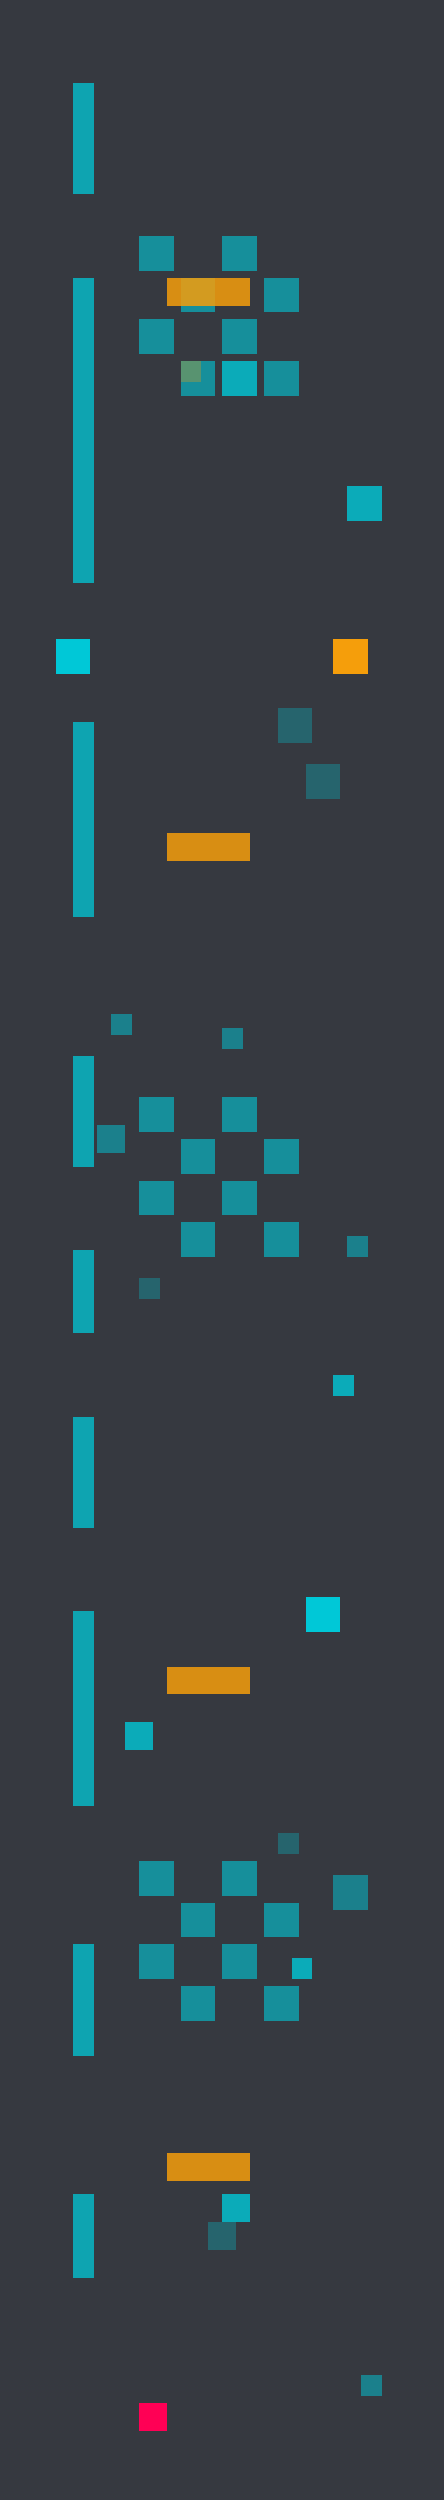
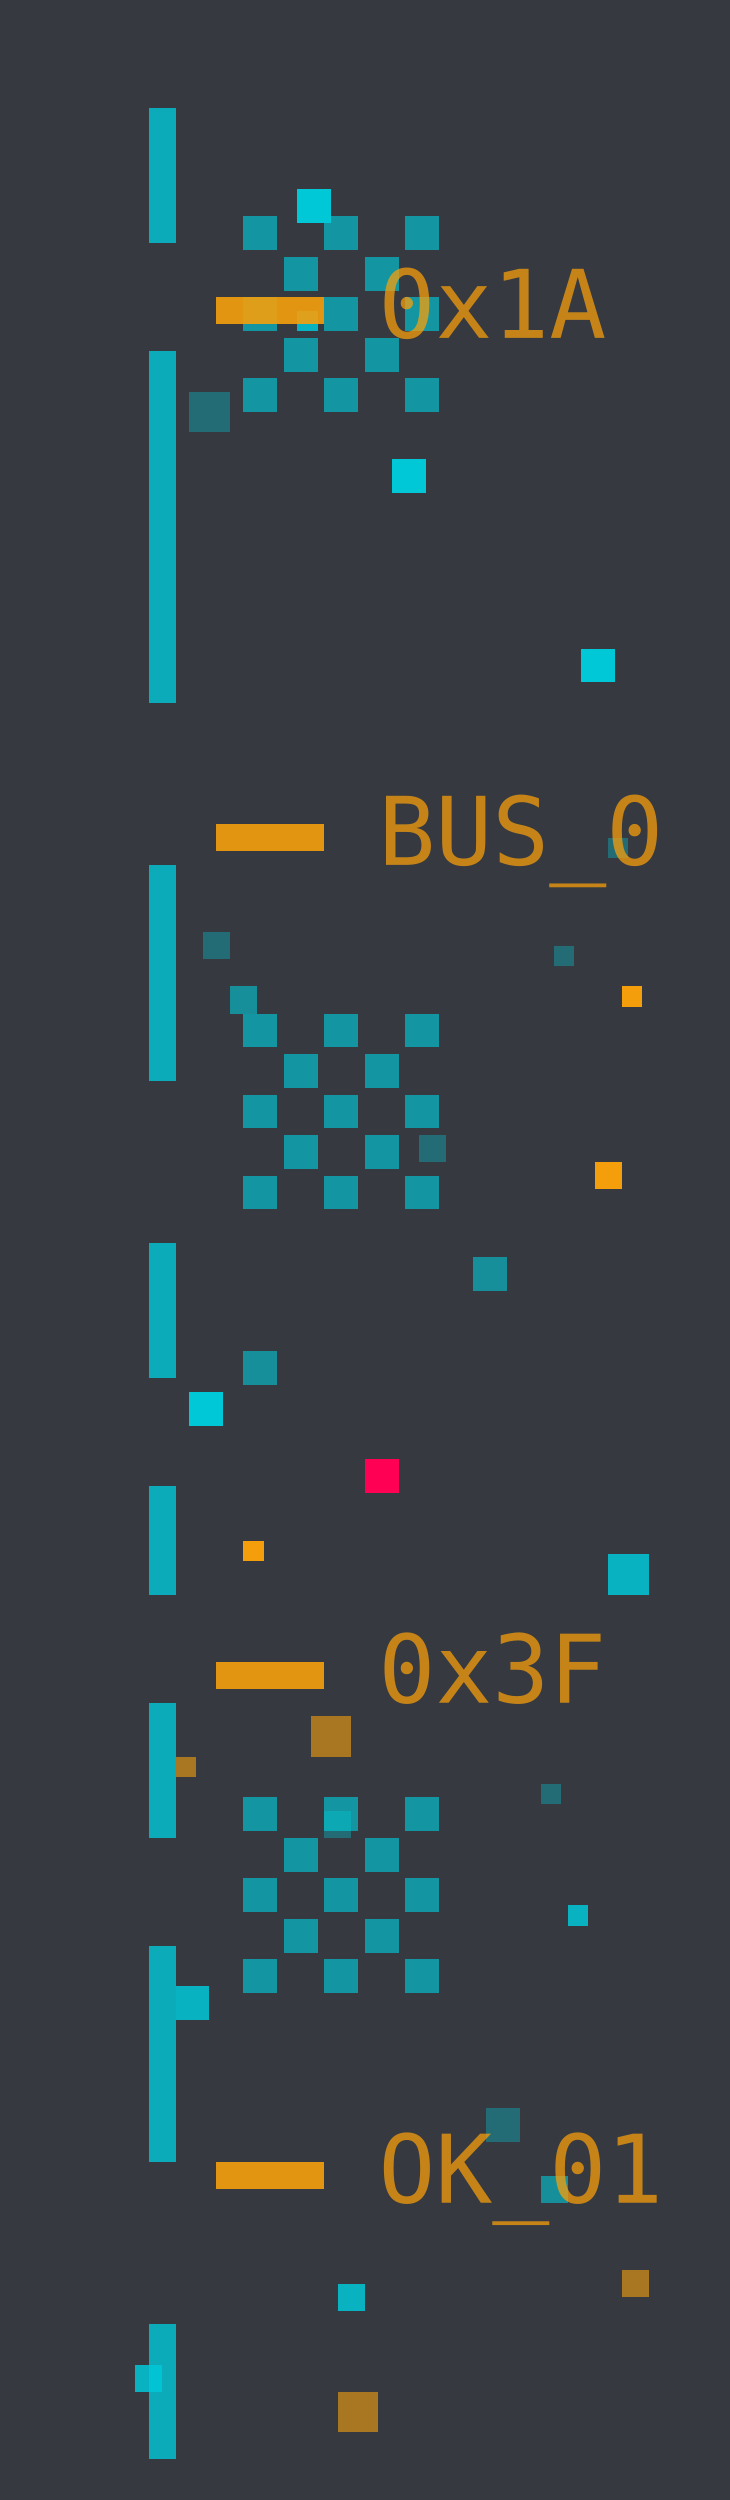
- <svg xmlns="http://www.w3.org/2000/svg" viewBox="0 0 32 180" width="32" height="180" shape-rendering="crispEdges">
+ <svg xmlns="http://www.w3.org/2000/svg" viewBox="0 0 54 185" width="54" height="185" shape-rendering="crispEdges">
  <defs>
    <style>
-       @keyframes ditherPulse {
-         0%, 100% { opacity: 0.35; }
-         50% { opacity: 0.95; }
-       }
+       @keyframes ditherPulse { 0%, 100% { opacity: 0.35; } 50% { opacity: 0.95; } }
      .pulse-px { animation: ditherPulse 2s infinite ease-in-out; }
    </style>
  </defs>
-   <rect width="32" height="180" fill="rgba(10, 14, 23, 0.82)" />
-   <line x1="6" y1="6" x2="6" y2="14" stroke="#00C8D7" stroke-width="1.5" opacity="0.75" />
-   <line x1="6" y1="20" x2="6" y2="42" stroke="#00C8D7" stroke-width="1.5" opacity="0.75" />
-   <line x1="6" y1="52" x2="6" y2="66" stroke="#00C8D7" stroke-width="1.5" opacity="0.75" />
-   <line x1="6" y1="76" x2="6" y2="84" stroke="#00C8D7" stroke-width="1.5" opacity="0.75" />
-   <line x1="6" y1="90" x2="6" y2="96" stroke="#00C8D7" stroke-width="1.5" opacity="0.75" />
-   <line x1="6" y1="102" x2="6" y2="110" stroke="#00C8D7" stroke-width="1.5" opacity="0.75" />
-   <line x1="6" y1="116" x2="6" y2="130" stroke="#00C8D7" stroke-width="1.5" opacity="0.75" />
-   <line x1="6" y1="140" x2="6" y2="148" stroke="#00C8D7" stroke-width="1.5" opacity="0.75" />
-   <line x1="6" y1="158" x2="6" y2="164" stroke="#00C8D7" stroke-width="1.5" opacity="0.75" />
-   <rect x="10" y="17" width="2.5" height="2.5" fill="#00C8D7" opacity="0.6" />
-   <rect x="16" y="17" width="2.5" height="2.5" fill="#00C8D7" opacity="0.6" />
-   <rect x="13" y="20" width="2.5" height="2.5" fill="#00C8D7" opacity="0.6" />
-   <rect x="19" y="20" width="2.5" height="2.5" fill="#00C8D7" opacity="0.6" />
-   <rect x="10" y="23" width="2.5" height="2.5" fill="#00C8D7" opacity="0.6" />
-   <rect x="16" y="23" width="2.5" height="2.5" fill="#00C8D7" opacity="0.6" />
-   <rect x="13" y="26" width="2.5" height="2.5" fill="#00C8D7" opacity="0.6" />
-   <rect x="19" y="26" width="2.5" height="2.5" fill="#00C8D7" opacity="0.6" />
-   <rect x="10" y="79" width="2.5" height="2.5" fill="#00C8D7" opacity="0.6" />
-   <rect x="16" y="79" width="2.5" height="2.5" fill="#00C8D7" opacity="0.6" />
-   <rect x="13" y="82" width="2.5" height="2.5" fill="#00C8D7" opacity="0.6" />
-   <rect x="19" y="82" width="2.5" height="2.5" fill="#00C8D7" opacity="0.6" />
-   <rect x="10" y="85" width="2.5" height="2.5" fill="#00C8D7" opacity="0.6" />
-   <rect x="16" y="85" width="2.5" height="2.5" fill="#00C8D7" opacity="0.6" />
-   <rect x="13" y="88" width="2.5" height="2.5" fill="#00C8D7" opacity="0.6" />
-   <rect x="19" y="88" width="2.5" height="2.5" fill="#00C8D7" opacity="0.6" />
-   <rect x="10" y="134" width="2.5" height="2.5" fill="#00C8D7" opacity="0.6" />
-   <rect x="16" y="134" width="2.5" height="2.5" fill="#00C8D7" opacity="0.6" />
-   <rect x="13" y="137" width="2.5" height="2.5" fill="#00C8D7" opacity="0.6" />
-   <rect x="19" y="137" width="2.5" height="2.5" fill="#00C8D7" opacity="0.6" />
-   <rect x="10" y="140" width="2.5" height="2.5" fill="#00C8D7" opacity="0.6" />
-   <rect x="16" y="140" width="2.5" height="2.5" fill="#00C8D7" opacity="0.6" />
-   <rect x="13" y="143" width="2.5" height="2.5" fill="#00C8D7" opacity="0.6" />
-   <rect x="19" y="143" width="2.5" height="2.5" fill="#00C8D7" opacity="0.6" />
-   <rect x="4" y="46" width="2.5" height="2.5" fill="#00C8D7" opacity="1.00" />
-   <rect x="10" y="92" width="1.5" height="1.5" fill="#00C8D7" opacity="0.30" />
-   <rect x="15" y="160" width="2" height="2" fill="#00C8D7" opacity="0.30" />
-   <rect x="16" y="26" width="2.5" height="2.5" fill="#00C8D7" opacity="0.80" />
-   <rect x="22" y="55" width="2.5" height="2.5" fill="#00C8D7" opacity="0.30" />
-   <rect x="13" y="26" width="1.5" height="1.5" fill="#F59E0B" opacity="0.30" />
-   <rect x="24" y="99" width="1.5" height="1.5" fill="#00C8D7" opacity="0.80" />
-   <rect x="26" y="171" width="1.5" height="1.5" fill="#00C8D7" opacity="0.50" />
-   <rect x="9" y="124" width="2" height="2" fill="#00C8D7" opacity="0.80" />
-   <rect x="25" y="89" width="1.5" height="1.5" fill="#00C8D7" opacity="0.50" />
-   <rect x="16" y="74" width="1.5" height="1.5" fill="#00C8D7" opacity="0.50" />
-   <rect x="10" y="173" width="2" height="2" fill="#FF0055" opacity="1.00" />
-   <rect x="8" y="73" width="1.5" height="1.5" fill="#00C8D7" opacity="0.50" />
-   <rect x="22" y="115" width="2.5" height="2.5" fill="#00C8D7" opacity="1.00" />
-   <rect x="20" y="132" width="1.5" height="1.5" fill="#00C8D7" opacity="0.30" />
-   <rect x="24" y="46" width="2.5" height="2.5" fill="#F59E0B" opacity="1.00" />
-   <rect x="16" y="158" width="2" height="2" fill="#00C8D7" opacity="0.80" />
-   <rect x="25" y="35" width="2.5" height="2.5" fill="#00C8D7" opacity="0.80" />
-   <rect x="7" y="81" width="2" height="2" fill="#00C8D7" opacity="0.50" />
-   <rect x="20" y="51" width="2.5" height="2.5" fill="#00C8D7" opacity="0.30" />
-   <rect x="24" y="135" width="2.5" height="2.5" fill="#00C8D7" opacity="0.50" />
-   <rect x="21" y="141" width="1.5" height="1.5" fill="#00C8D7" opacity="0.80" />
-   <rect x="12" y="20" width="6" height="2" fill="#F59E0B" opacity="0.85" />
-   <rect x="12" y="60" width="6" height="2" fill="#F59E0B" opacity="0.85" />
-   <rect x="12" y="120" width="6" height="2" fill="#F59E0B" opacity="0.85" />
-   <rect x="12" y="155" width="6" height="2" fill="#F59E0B" opacity="0.85" />
+   <rect width="54" height="185" fill="rgba(10, 14, 23, 0.82)" />
+   <line x1="12" y1="8" x2="12" y2="18" stroke="#00C8D7" stroke-width="2" opacity="0.8" />
+   <line x1="12" y1="26" x2="12" y2="52" stroke="#00C8D7" stroke-width="2" opacity="0.8" />
+   <line x1="12" y1="64" x2="12" y2="80" stroke="#00C8D7" stroke-width="2" opacity="0.8" />
+   <line x1="12" y1="92" x2="12" y2="102" stroke="#00C8D7" stroke-width="2" opacity="0.8" />
+   <line x1="12" y1="110" x2="12" y2="118" stroke="#00C8D7" stroke-width="2" opacity="0.8" />
+   <line x1="12" y1="126" x2="12" y2="136" stroke="#00C8D7" stroke-width="2" opacity="0.8" />
+   <line x1="12" y1="144" x2="12" y2="160" stroke="#00C8D7" stroke-width="2" opacity="0.8" />
+   <line x1="12" y1="172" x2="12" y2="182" stroke="#00C8D7" stroke-width="2" opacity="0.8" />
+   <rect x="18" y="16" width="2.5" height="2.5" fill="#00C8D7" opacity="0.65" />
+   <rect x="24" y="16" width="2.5" height="2.5" fill="#00C8D7" opacity="0.65" />
+   <rect x="30" y="16" width="2.5" height="2.5" fill="#00C8D7" opacity="0.65" />
+   <rect x="21" y="19" width="2.5" height="2.5" fill="#00C8D7" opacity="0.65" />
+   <rect x="27" y="19" width="2.5" height="2.5" fill="#00C8D7" opacity="0.65" />
+   <rect x="18" y="22" width="2.5" height="2.5" fill="#00C8D7" opacity="0.65" />
+   <rect x="24" y="22" width="2.5" height="2.5" fill="#00C8D7" opacity="0.65" />
+   <rect x="30" y="22" width="2.5" height="2.5" fill="#00C8D7" opacity="0.65" />
+   <rect x="21" y="25" width="2.5" height="2.5" fill="#00C8D7" opacity="0.65" />
+   <rect x="27" y="25" width="2.5" height="2.5" fill="#00C8D7" opacity="0.65" />
+   <rect x="18" y="28" width="2.5" height="2.5" fill="#00C8D7" opacity="0.65" />
+   <rect x="24" y="28" width="2.5" height="2.5" fill="#00C8D7" opacity="0.65" />
+   <rect x="30" y="28" width="2.5" height="2.5" fill="#00C8D7" opacity="0.65" />
+   <rect x="18" y="75" width="2.5" height="2.5" fill="#00C8D7" opacity="0.65" />
+   <rect x="24" y="75" width="2.5" height="2.5" fill="#00C8D7" opacity="0.65" />
+   <rect x="30" y="75" width="2.5" height="2.5" fill="#00C8D7" opacity="0.65" />
+   <rect x="21" y="78" width="2.5" height="2.5" fill="#00C8D7" opacity="0.65" />
+   <rect x="27" y="78" width="2.5" height="2.5" fill="#00C8D7" opacity="0.65" />
+   <rect x="18" y="81" width="2.5" height="2.5" fill="#00C8D7" opacity="0.65" />
+   <rect x="24" y="81" width="2.5" height="2.5" fill="#00C8D7" opacity="0.65" />
+   <rect x="30" y="81" width="2.5" height="2.5" fill="#00C8D7" opacity="0.65" />
+   <rect x="21" y="84" width="2.5" height="2.5" fill="#00C8D7" opacity="0.65" />
+   <rect x="27" y="84" width="2.5" height="2.5" fill="#00C8D7" opacity="0.65" />
+   <rect x="18" y="87" width="2.5" height="2.5" fill="#00C8D7" opacity="0.65" />
+   <rect x="24" y="87" width="2.5" height="2.5" fill="#00C8D7" opacity="0.65" />
+   <rect x="30" y="87" width="2.5" height="2.5" fill="#00C8D7" opacity="0.65" />
+   <rect x="18" y="133" width="2.5" height="2.5" fill="#00C8D7" opacity="0.65" />
+   <rect x="24" y="133" width="2.5" height="2.5" fill="#00C8D7" opacity="0.65" />
+   <rect x="30" y="133" width="2.5" height="2.5" fill="#00C8D7" opacity="0.65" />
+   <rect x="21" y="136" width="2.5" height="2.5" fill="#00C8D7" opacity="0.65" />
+   <rect x="27" y="136" width="2.5" height="2.5" fill="#00C8D7" opacity="0.65" />
+   <rect x="18" y="139" width="2.5" height="2.5" fill="#00C8D7" opacity="0.65" />
+   <rect x="24" y="139" width="2.5" height="2.5" fill="#00C8D7" opacity="0.65" />
+   <rect x="30" y="139" width="2.5" height="2.5" fill="#00C8D7" opacity="0.65" />
+   <rect x="21" y="142" width="2.5" height="2.5" fill="#00C8D7" opacity="0.65" />
+   <rect x="27" y="142" width="2.5" height="2.5" fill="#00C8D7" opacity="0.65" />
+   <rect x="18" y="145" width="2.5" height="2.5" fill="#00C8D7" opacity="0.65" />
+   <rect x="24" y="145" width="2.5" height="2.5" fill="#00C8D7" opacity="0.65" />
+   <rect x="30" y="145" width="2.5" height="2.5" fill="#00C8D7" opacity="0.65" />
+   <rect x="36" y="156" width="2.5" height="2.5" fill="#00C8D7" opacity="0.35" />
+   <rect x="35" y="93" width="2.5" height="2.5" fill="#00C8D7" opacity="0.60" />
+   <rect x="14" y="29" width="3" height="3" fill="#00C8D7" opacity="0.35" />
+   <rect x="46" y="73" width="1.5" height="1.5" fill="#F59E0B" opacity="1.00" />
+   <rect x="13" y="147" width="2.5" height="2.5" fill="#00C8D7" opacity="0.85" />
+   <rect x="10" y="175" width="2" height="2" fill="#00C8D7" opacity="0.85" />
+   <rect x="14" y="103" width="2.5" height="2.5" fill="#00C8D7" opacity="1.00" />
+   <rect x="18" y="100" width="2.5" height="2.5" fill="#00C8D7" opacity="0.60" />
+   <rect x="46" y="168" width="2" height="2" fill="#F59E0B" opacity="0.60" />
+   <rect x="25" y="169" width="2" height="2" fill="#00C8D7" opacity="0.85" />
+   <rect x="22" y="14" width="2.5" height="2.5" fill="#00C8D7" opacity="1.00" />
+   <rect x="44" y="86" width="2" height="2" fill="#F59E0B" opacity="1.00" />
+   <rect x="17" y="73" width="2" height="2" fill="#00C8D7" opacity="0.60" />
+   <rect x="45" y="115" width="3" height="3" fill="#00C8D7" opacity="0.85" />
+   <rect x="40" y="132" width="1.5" height="1.5" fill="#00C8D7" opacity="0.35" />
+   <rect x="18" y="114" width="1.5" height="1.5" fill="#F59E0B" opacity="1.00" />
+   <rect x="41" y="70" width="1.5" height="1.5" fill="#00C8D7" opacity="0.35" />
+   <rect x="29" y="34" width="2.5" height="2.5" fill="#00C8D7" opacity="1.00" />
+   <rect x="24" y="134" width="2" height="2" fill="#00C8D7" opacity="0.35" />
+   <rect x="40" y="161" width="2" height="2" fill="#00C8D7" opacity="0.60" />
+   <rect x="42" y="141" width="1.5" height="1.5" fill="#00C8D7" opacity="0.85" />
+   <rect x="31" y="84" width="2" height="2" fill="#00C8D7" opacity="0.35" />
+   <rect x="13" y="130" width="1.5" height="1.5" fill="#F59E0B" opacity="0.60" />
+   <rect x="43" y="48" width="2.5" height="2.5" fill="#00C8D7" opacity="1.00" />
+   <rect x="27" y="108" width="2.5" height="2.5" fill="#FF0055" opacity="1.00" />
+   <rect x="15" y="69" width="2" height="2" fill="#00C8D7" opacity="0.35" />
+   <rect x="45" y="62" width="1.5" height="1.5" fill="#00C8D7" opacity="0.35" />
+   <rect x="22" y="23" width="1.5" height="1.5" fill="#00C8D7" opacity="0.85" />
+   <rect x="25" y="177" width="3" height="3" fill="#F59E0B" opacity="0.60" />
+   <rect x="23" y="127" width="3" height="3" fill="#F59E0B" opacity="0.60" />
+   <rect x="16" y="22" width="8" height="2" fill="#F59E0B" opacity="0.9" />
+   <text x="28" y="25" fill="#F59E0B" font-size="7" font-family="monospace" opacity="0.75">0x1A</text>
+   <rect x="16" y="61" width="8" height="2" fill="#F59E0B" opacity="0.9" />
+   <text x="28" y="64" fill="#F59E0B" font-size="7" font-family="monospace" opacity="0.75">BUS_0</text>
+   <rect x="16" y="123" width="8" height="2" fill="#F59E0B" opacity="0.9" />
+   <text x="28" y="126" fill="#F59E0B" font-size="7" font-family="monospace" opacity="0.75">0x3F</text>
+   <rect x="16" y="160" width="8" height="2" fill="#F59E0B" opacity="0.9" />
+   <text x="28" y="163" fill="#F59E0B" font-size="7" font-family="monospace" opacity="0.75">OK_01</text>
</svg>
